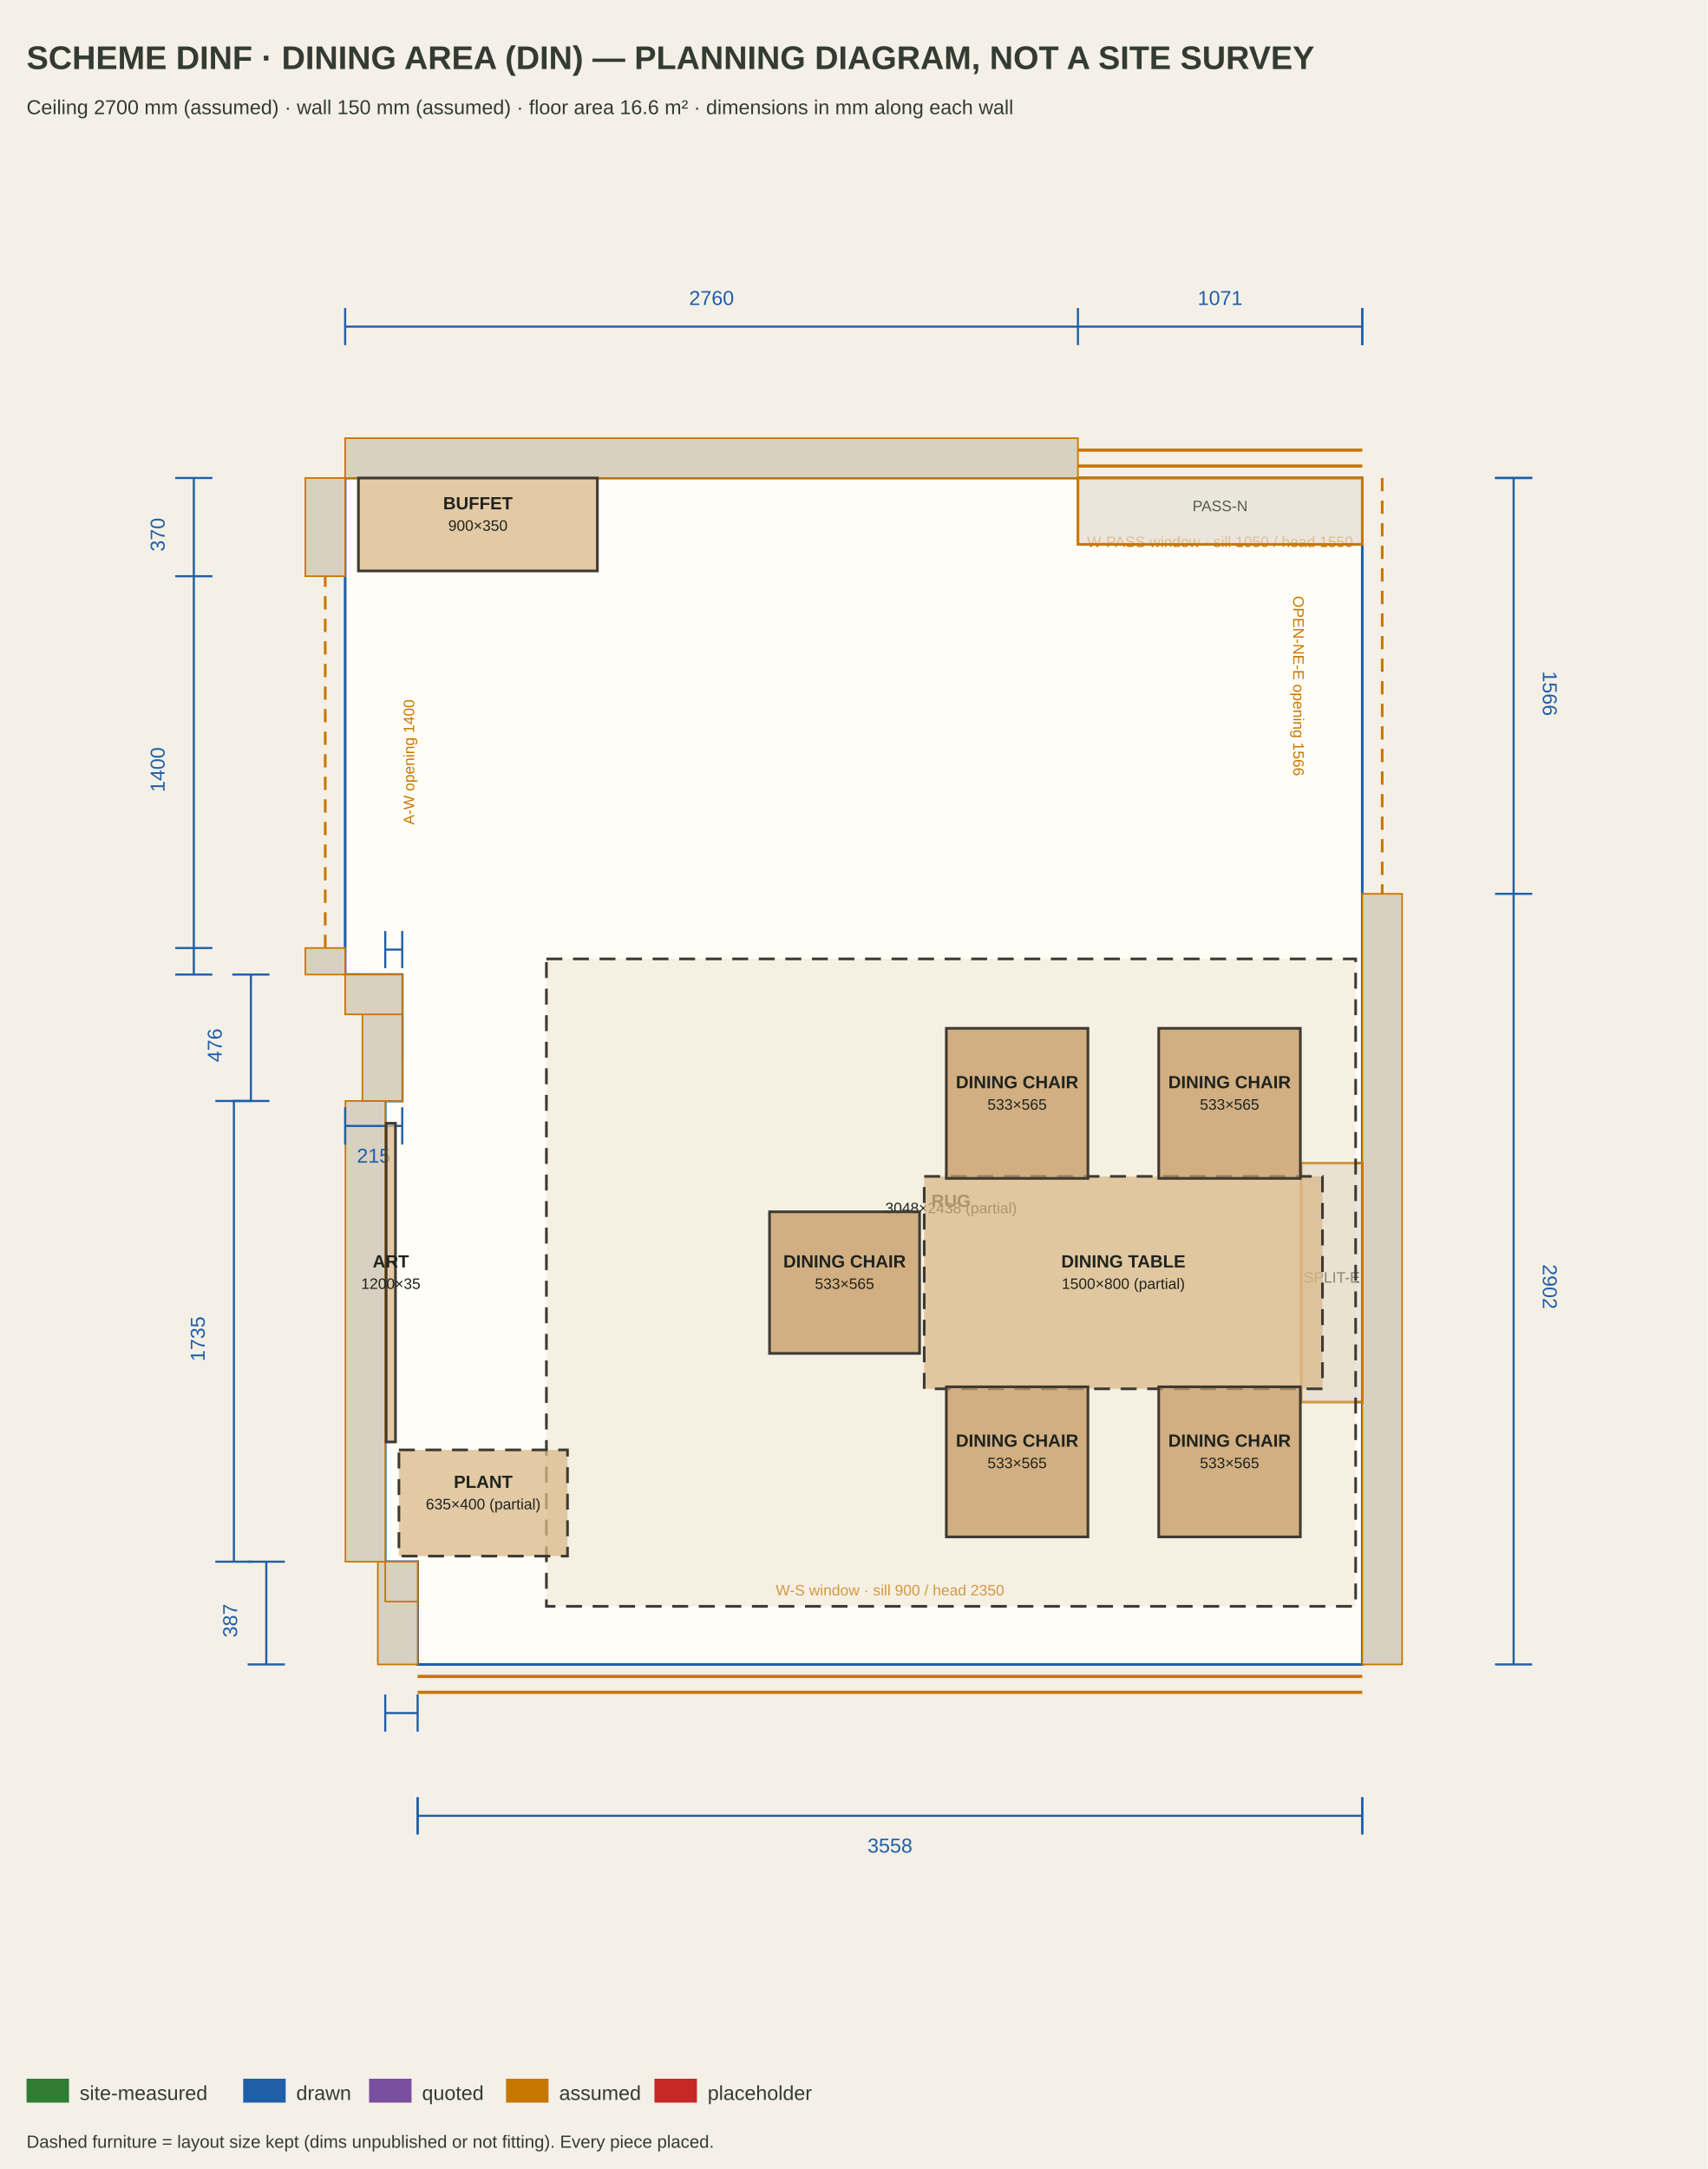
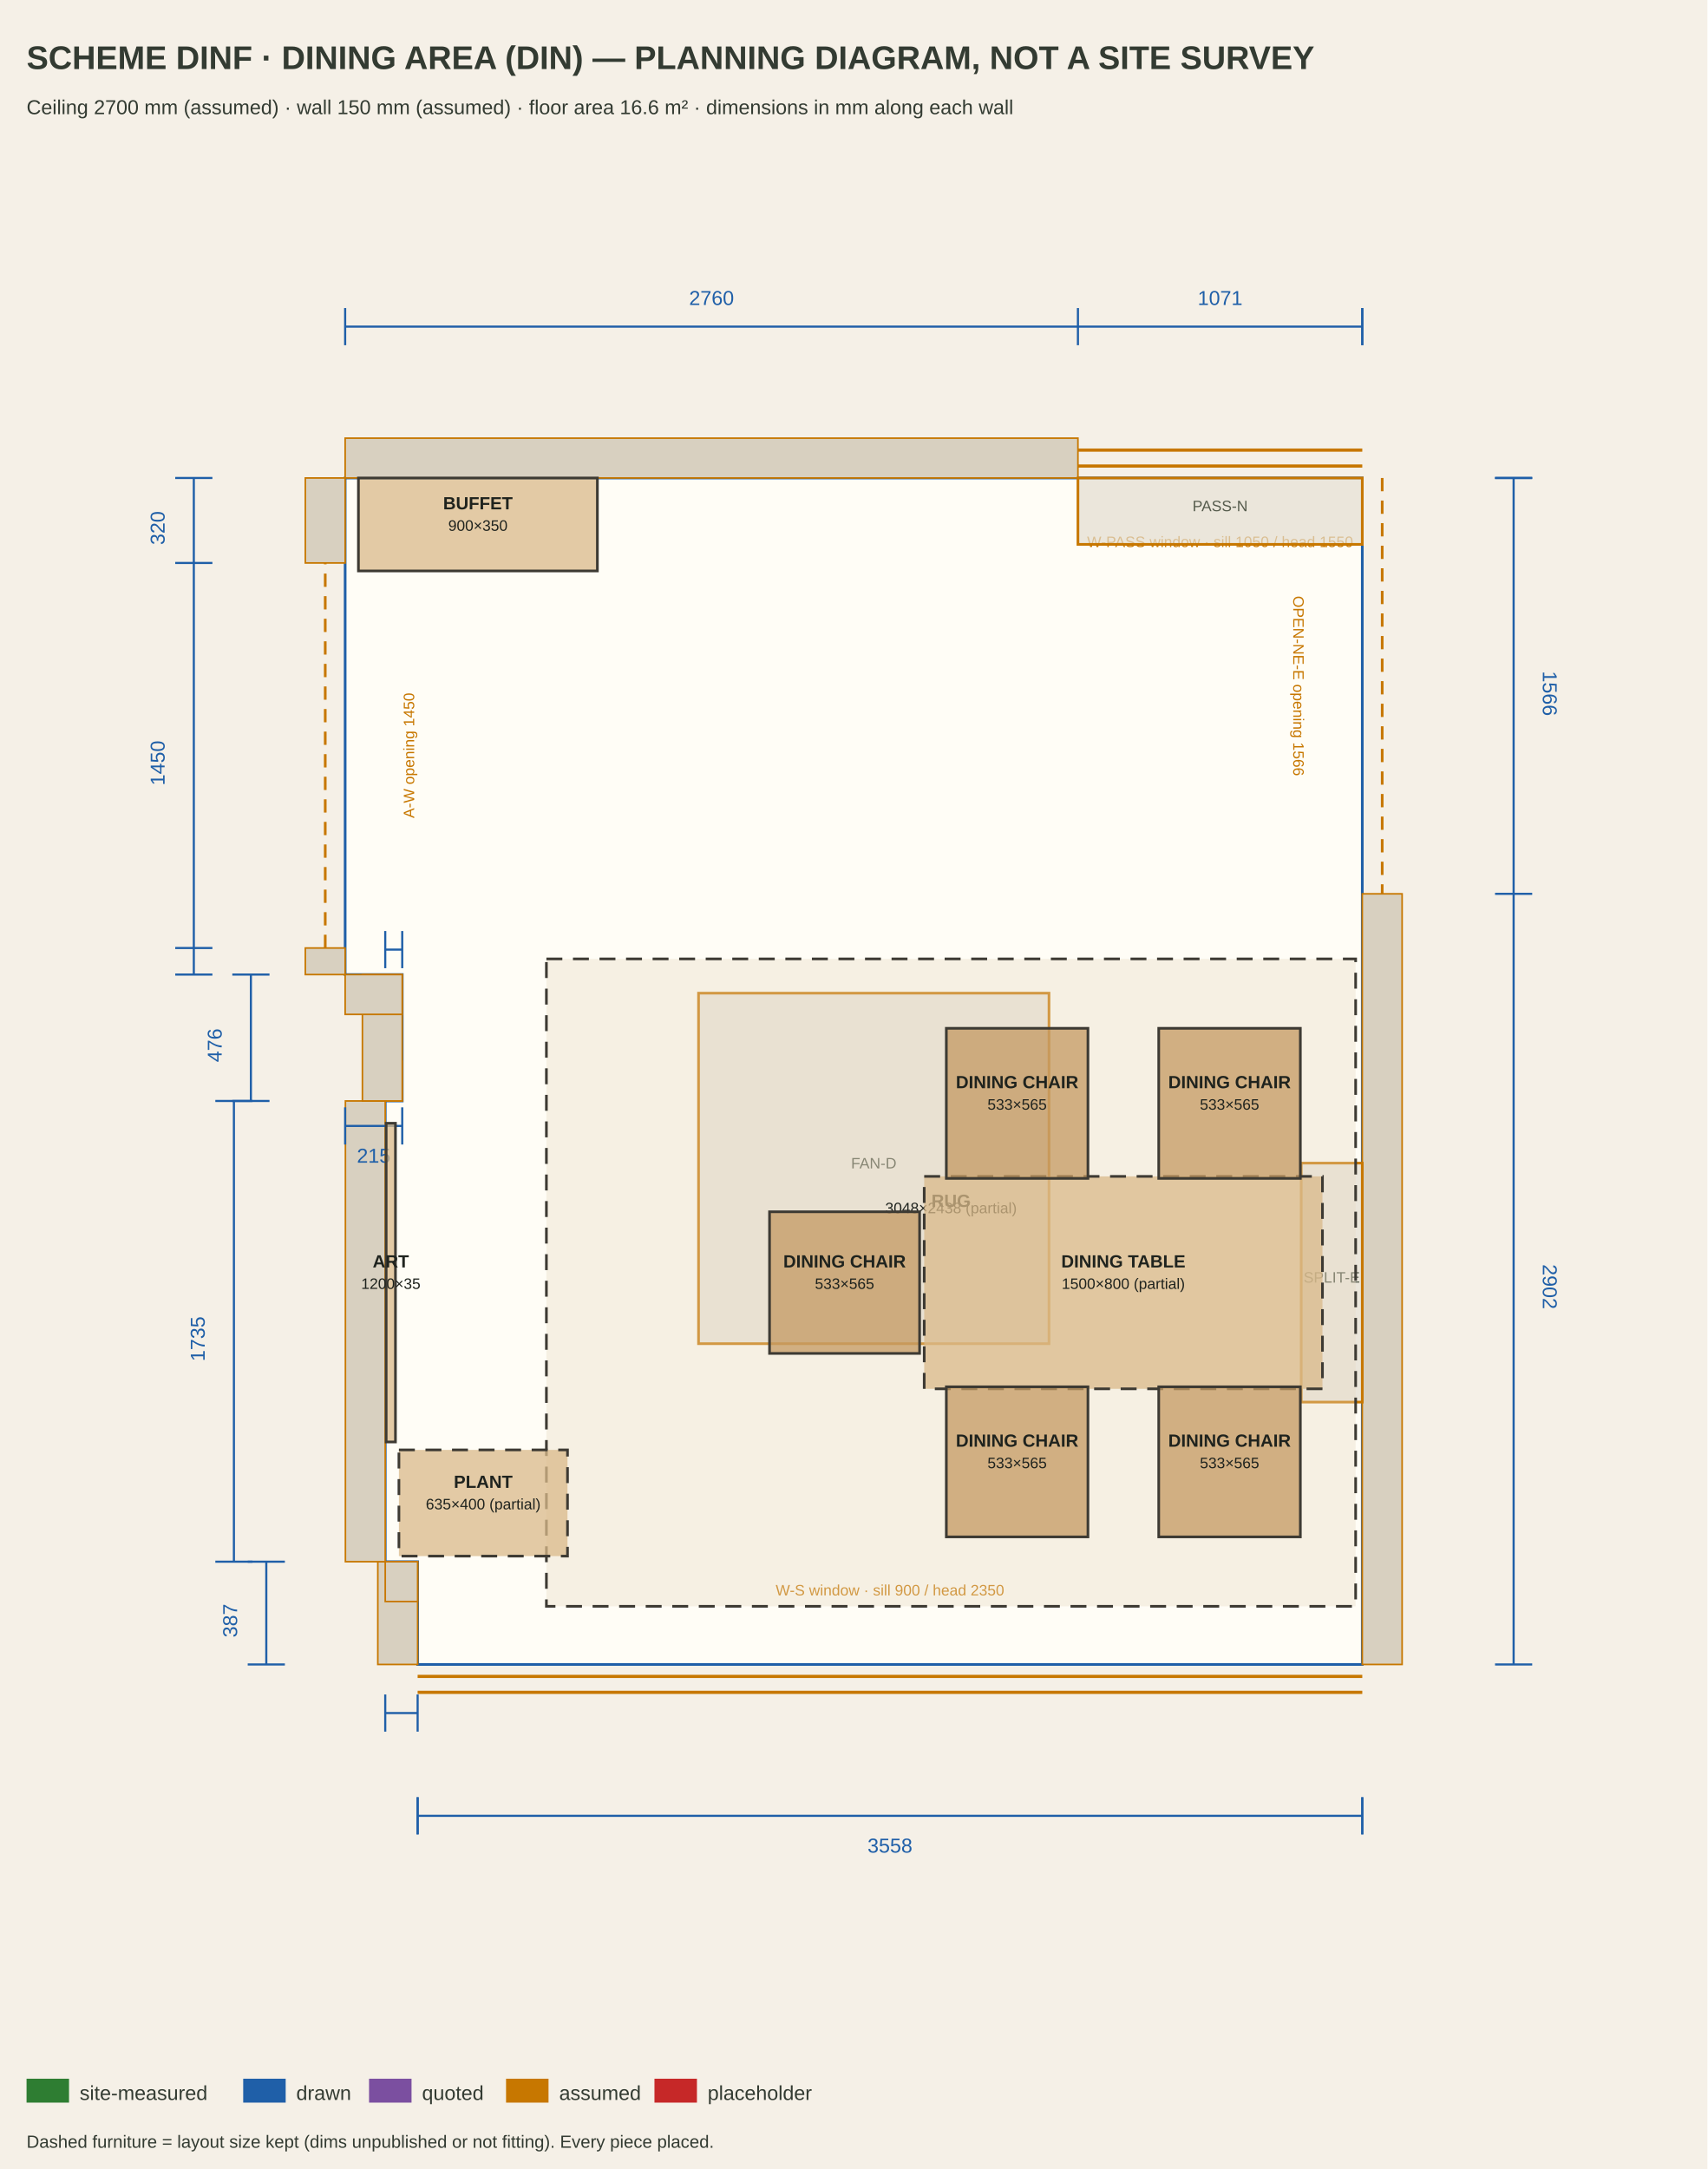
<svg xmlns="http://www.w3.org/2000/svg" viewBox="-1300 -1800 6431 8168" width="100%" height="100%" role="img" aria-label="Scheme DINF Dining area planning diagram">
  <rect x="-1300" y="-1800" width="6431" height="8168" fill="#f5f0e7" />
  <g font-family="Arial,sans-serif">
    <polygon points="0.0,0.0 3831.0,0.0 3831.0,4468.0 273.0,4468.0 273.0,4081.0 151.0,4081.0 151.0,2346.0 215.0,2346.0 215.0,1870.0 0.0,1870.0" fill="#fffdf6" stroke="#1f5fa8" stroke-width="10" />
    <polygon points="0.0,0.0 2760.0,0.0 2760.0,-150.0 0.0,-150.0" fill="#d8d0c0" stroke="#c77700" stroke-width="6" />
    <line x1="0.0" y1="-570.0" x2="3831.0" y2="-570.0" stroke="#1f5fa8" stroke-width="8" />
    <line x1="0.0" y1="-500.0" x2="0.0" y2="-640.0" stroke="#1f5fa8" stroke-width="8" />
    <line x1="2760.0" y1="-500.0" x2="2760.0" y2="-640.0" stroke="#1f5fa8" stroke-width="8" />
    <line x1="3831.0" y1="-500.0" x2="3831.0" y2="-640.0" stroke="#1f5fa8" stroke-width="8" />
    <line x1="3831.0" y1="-500.0" x2="3831.0" y2="-640.0" stroke="#1f5fa8" stroke-width="8" />
    <text x="1380.0" y="-651.5" text-anchor="middle" font-size="76.0" font-weight="normal" fill="#1f5fa8" transform="rotate(0.0 1380.0 -651.5)">2760</text>
    <text x="3295.5" y="-651.5" text-anchor="middle" font-size="76.0" font-weight="normal" fill="#1f5fa8" transform="rotate(0.0 3295.5 -651.5)">1071</text>
    <line x1="2760.0" y1="-45.0" x2="3831.0" y2="-45.0" stroke="#c77700" stroke-width="12" />
    <line x1="2760.0" y1="-105.0" x2="3831.0" y2="-105.0" stroke="#c77700" stroke-width="12" />
    <text x="3295.5" y="260.0" text-anchor="middle" font-size="57.0" font-weight="normal" fill="#c77700" transform="rotate(0.0 3295.5 260.0)">W-PASS window · sill 1050 / head 1550</text>
    <polygon points="3831.0,1566.0 3831.0,4468.0 3981.0,4468.0 3981.0,1566.0" fill="#d8d0c0" stroke="#c77700" stroke-width="6" />
    <line x1="4401.0" y1="0.0" x2="4401.0" y2="4468.0" stroke="#1f5fa8" stroke-width="8" />
    <line x1="4331.0" y1="0.0" x2="4471.0" y2="0.0" stroke="#1f5fa8" stroke-width="8" />
    <line x1="4331.0" y1="0.0" x2="4471.0" y2="0.0" stroke="#1f5fa8" stroke-width="8" />
    <line x1="4331.0" y1="1566.0" x2="4471.0" y2="1566.0" stroke="#1f5fa8" stroke-width="8" />
    <line x1="4331.0" y1="4468.0" x2="4471.0" y2="4468.0" stroke="#1f5fa8" stroke-width="8" />
    <text x="4511.0" y="811.5" text-anchor="middle" font-size="76.0" font-weight="normal" fill="#1f5fa8" transform="rotate(90.0 4511.0 811.5)">1566</text>
    <text x="4511.0" y="3045.5" text-anchor="middle" font-size="76.0" font-weight="normal" fill="#1f5fa8" transform="rotate(90.0 4511.0 3045.5)">2902</text>
    <line x1="3906.0" y1="0.0" x2="3906.0" y2="1566.0" stroke="#c77700" stroke-width="10" stroke-dasharray="50 35" />
    <text x="3571.0" y="783.0" text-anchor="middle" font-size="57.0" font-weight="normal" fill="#c77700" transform="rotate(90.0 3571.0 783.0)">OPEN-NE-E opening 1566</text>
    <line x1="3831.0" y1="5038.0" x2="273.0" y2="5038.0" stroke="#1f5fa8" stroke-width="8" />
    <line x1="3831.0" y1="4968.0" x2="3831.0" y2="5108.0" stroke="#1f5fa8" stroke-width="8" />
    <line x1="3831.0" y1="4968.0" x2="3831.0" y2="5108.0" stroke="#1f5fa8" stroke-width="8" />
    <line x1="273.0" y1="4968.0" x2="273.0" y2="5108.0" stroke="#1f5fa8" stroke-width="8" />
    <line x1="273.0" y1="4968.0" x2="273.0" y2="5108.0" stroke="#1f5fa8" stroke-width="8" />
    <text x="2052.0" y="5176.5" text-anchor="middle" font-size="76.0" font-weight="normal" fill="#1f5fa8" transform="rotate(0.0 2052.0 5176.5)">3558</text>
    <line x1="3831.0" y1="4513.0" x2="273.0" y2="4513.0" stroke="#c77700" stroke-width="12" />
    <line x1="3831.0" y1="4573.0" x2="273.0" y2="4573.0" stroke="#c77700" stroke-width="12" />
    <text x="2052.0" y="4208.0" text-anchor="middle" font-size="57.0" font-weight="normal" fill="#c77700" transform="rotate(0.0 2052.0 4208.0)">W-S window · sill 900 / head 2350</text>
    <polygon points="273.0,4468.0 273.0,4081.0 123.0,4081.0 123.0,4468.0" fill="#d8d0c0" stroke="#c77700" stroke-width="6" />
    <line x1="-297.0" y1="4468.0" x2="-297.0" y2="4081.0" stroke="#1f5fa8" stroke-width="8" />
    <line x1="-227.0" y1="4468.0" x2="-367.0" y2="4468.0" stroke="#1f5fa8" stroke-width="8" />
    <line x1="-227.0" y1="4081.0" x2="-367.0" y2="4081.0" stroke="#1f5fa8" stroke-width="8" />
    <text x="-407.0" y="4303.0" text-anchor="middle" font-size="76.0" font-weight="normal" fill="#1f5fa8" transform="rotate(-90.0 -407.0 4303.0)">387</text>
    <polygon points="273.0,4081.0 151.0,4081.0 151.0,4231.0 273.0,4231.0" fill="#d8d0c0" stroke="#c77700" stroke-width="6" />
    <line x1="273.0" y1="4651.0" x2="151.0" y2="4651.0" stroke="#1f5fa8" stroke-width="8" />
    <line x1="273.0" y1="4581.0" x2="273.0" y2="4721.0" stroke="#1f5fa8" stroke-width="8" />
    <line x1="151.0" y1="4581.0" x2="151.0" y2="4721.0" stroke="#1f5fa8" stroke-width="8" />
    <polygon points="151.0,4081.0 151.0,2346.0 1.0,2346.0 1.0,4081.0" fill="#d8d0c0" stroke="#c77700" stroke-width="6" />
    <line x1="-419.0" y1="4081.0" x2="-419.0" y2="2346.0" stroke="#1f5fa8" stroke-width="8" />
    <line x1="-349.0" y1="4081.0" x2="-489.0" y2="4081.0" stroke="#1f5fa8" stroke-width="8" />
    <line x1="-349.0" y1="2346.0" x2="-489.0" y2="2346.0" stroke="#1f5fa8" stroke-width="8" />
    <text x="-529.0" y="3242.0" text-anchor="middle" font-size="76.0" font-weight="normal" fill="#1f5fa8" transform="rotate(-90.0 -529.0 3242.0)">1735</text>
    <polygon points="151.0,2346.0 215.0,2346.0 215.0,2196.0 151.0,2196.0" fill="#d8d0c0" stroke="#c77700" stroke-width="6" />
    <line x1="151.0" y1="1776.0" x2="215.0" y2="1776.0" stroke="#1f5fa8" stroke-width="8" />
    <line x1="151.0" y1="1846.0" x2="151.0" y2="1706.0" stroke="#1f5fa8" stroke-width="8" />
    <line x1="215.0" y1="1846.0" x2="215.0" y2="1706.0" stroke="#1f5fa8" stroke-width="8" />
    <polygon points="215.0,2346.0 215.0,1870.0 65.0,1870.0 65.0,2346.0" fill="#d8d0c0" stroke="#c77700" stroke-width="6" />
    <line x1="-355.0" y1="2346.0" x2="-355.0" y2="1870.0" stroke="#1f5fa8" stroke-width="8" />
    <line x1="-285.0" y1="2346.0" x2="-425.0" y2="2346.0" stroke="#1f5fa8" stroke-width="8" />
    <line x1="-285.0" y1="1870.0" x2="-425.0" y2="1870.0" stroke="#1f5fa8" stroke-width="8" />
    <text x="-465.0" y="2136.5" text-anchor="middle" font-size="76.0" font-weight="normal" fill="#1f5fa8" transform="rotate(-90.0 -465.0 2136.5)">476</text>
    <polygon points="215.0,1870.0 0.0,1870.0 0.0,2020.0 215.0,2020.0" fill="#d8d0c0" stroke="#c77700" stroke-width="6" />
    <line x1="215.0" y1="2440.0" x2="0.0" y2="2440.0" stroke="#1f5fa8" stroke-width="8" />
    <line x1="215.0" y1="2370.0" x2="215.0" y2="2510.0" stroke="#1f5fa8" stroke-width="8" />
    <line x1="0.0" y1="2370.0" x2="0.0" y2="2510.0" stroke="#1f5fa8" stroke-width="8" />
    <text x="107.5" y="2578.5" text-anchor="middle" font-size="76.0" font-weight="normal" fill="#1f5fa8" transform="rotate(0.0 107.5 2578.5)">215</text>
    <polygon points="0.0,1870.0 0.0,1770.0 -150.0,1770.0 -150.0,1870.0" fill="#d8d0c0" stroke="#c77700" stroke-width="6" />
-     <polygon points="0.0,370.0 0.0,0.0 -150.0,0.0 -150.0,370.0" fill="#d8d0c0" stroke="#c77700" stroke-width="6" />
+     <polygon points="0.0,320.0 0.0,0.0 -150.0,0.0 -150.0,320.0" fill="#d8d0c0" stroke="#c77700" stroke-width="6" />
    <line x1="-570.0" y1="1870.0" x2="-570.0" y2="0.0" stroke="#1f5fa8" stroke-width="8" />
    <line x1="-500.0" y1="1870.0" x2="-640.0" y2="1870.0" stroke="#1f5fa8" stroke-width="8" />
    <line x1="-500.0" y1="1770.0" x2="-640.0" y2="1770.0" stroke="#1f5fa8" stroke-width="8" />
-     <line x1="-500.0" y1="370.0" x2="-640.0" y2="370.0" stroke="#1f5fa8" stroke-width="8" />
+     <line x1="-500.0" y1="320.0" x2="-640.0" y2="320.0" stroke="#1f5fa8" stroke-width="8" />
    <line x1="-500.0" y1="0.0" x2="-640.0" y2="0.0" stroke="#1f5fa8" stroke-width="8" />
-     <text x="-680.0" y="1098.5" text-anchor="middle" font-size="76.0" font-weight="normal" fill="#1f5fa8" transform="rotate(-90.0 -680.0 1098.5)">1400</text>
-     <text x="-680.0" y="213.5" text-anchor="middle" font-size="76.0" font-weight="normal" fill="#1f5fa8" transform="rotate(-90.0 -680.0 213.5)">370</text>
-     <line x1="-75.0" y1="1770.0" x2="-75.0" y2="370.0" stroke="#c77700" stroke-width="10" stroke-dasharray="50 35" />
-     <text x="260.0" y="1070.0" text-anchor="middle" font-size="57.0" font-weight="normal" fill="#c77700" transform="rotate(-90.0 260.0 1070.0)">A-W opening 1400</text>
+     <text x="-680.0" y="1073.5" text-anchor="middle" font-size="76.0" font-weight="normal" fill="#1f5fa8" transform="rotate(-90.0 -680.0 1073.5)">1450</text>
+     <text x="-680.0" y="188.5" text-anchor="middle" font-size="76.0" font-weight="normal" fill="#1f5fa8" transform="rotate(-90.0 -680.0 188.5)">320</text>
+     <line x1="-75.0" y1="1770.0" x2="-75.0" y2="320.0" stroke="#c77700" stroke-width="10" stroke-dasharray="50 35" />
+     <text x="260.0" y="1045.0" text-anchor="middle" font-size="57.0" font-weight="normal" fill="#c77700" transform="rotate(-90.0 260.0 1045.0)">A-W opening 1450</text>
    <polygon points="2760.0,0.0 3831.0,0.0 3831.0,250.0 2760.0,250.0" fill="#e3ddd0" stroke="#c77700" stroke-width="10" fill-opacity="0.7" />
    <text x="3295.5" y="125.0" text-anchor="middle" font-size="57.0" font-weight="normal" fill="#555b4c">PASS-N</text>
    <polygon points="3601.0,2580.0 3831.0,2580.0 3831.0,3480.0 3601.0,3480.0" fill="#e3ddd0" stroke="#c77700" stroke-width="10" fill-opacity="0.7" />
    <text x="3716.0" y="3030.0" text-anchor="middle" font-size="57.0" font-weight="normal" fill="#555b4c">SPLIT-E</text>
+     <polygon points="1331.0,1940.0 2651.0,1940.0 2651.0,3260.0 1331.0,3260.0" fill="#e3ddd0" stroke="#c77700" stroke-width="10" fill-opacity="0.7" />
+     <text x="1991.0" y="2600.0" text-anchor="middle" font-size="57.0" font-weight="normal" fill="#555b4c">FAN-D</text>
    <polygon points="758.0,1811.0 3806.0,1811.0 3806.0,4249.0 758.0,4249.0" fill="#e6d8c0" stroke="#3d3a33" stroke-width="10" stroke-dasharray="60 40" fill-opacity="0.35" />
    <text x="2282.0" y="2745.0" text-anchor="middle" font-size="66.5" font-weight="bold" fill="#1f231e">RUG</text>
    <text x="2282.0" y="2768.8" text-anchor="middle" font-size="57.0" font-weight="normal" fill="#1f231e">3048×2438 (partial)</text>
    <polygon points="2181.0,2630.0 3681.0,2630.0 3681.0,3430.0 2181.0,3430.0" fill="#d9b98a" stroke="#3d3a33" stroke-width="10" stroke-dasharray="60 40" fill-opacity="0.75" />
    <text x="2931.0" y="2973.0" text-anchor="middle" font-size="66.5" font-weight="bold" fill="#1f231e">DINING TABLE</text>
    <text x="2931.0" y="3053.8" text-anchor="middle" font-size="57.0" font-weight="normal" fill="#1f231e">1500×800 (partial)</text>
    <polygon points="2264.3,3422.4 2797.7,3422.4 2797.7,3987.6 2264.3,3987.6" fill="#c49a62" stroke="#3d3a33" stroke-width="10" fill-opacity="0.75" />
    <text x="2531.0" y="3648.0" text-anchor="middle" font-size="66.5" font-weight="bold" fill="#1f231e">DINING CHAIR</text>
    <text x="2531.0" y="3728.8" text-anchor="middle" font-size="57.0" font-weight="normal" fill="#1f231e">533×565</text>
    <polygon points="3064.3,3422.4 3597.7,3422.4 3597.7,3987.6 3064.3,3987.6" fill="#c49a62" stroke="#3d3a33" stroke-width="10" fill-opacity="0.75" />
    <text x="3331.0" y="3648.0" text-anchor="middle" font-size="66.5" font-weight="bold" fill="#1f231e">DINING CHAIR</text>
    <text x="3331.0" y="3728.8" text-anchor="middle" font-size="57.0" font-weight="normal" fill="#1f231e">533×565</text>
    <polygon points="2163.6,2763.3 2163.6,3296.7 1598.4,3296.7 1598.4,2763.3" fill="#c49a62" stroke="#3d3a33" stroke-width="10" fill-opacity="0.75" />
    <text x="1881.0" y="2973.0" text-anchor="middle" font-size="66.5" font-weight="bold" fill="#1f231e">DINING CHAIR</text>
    <text x="1881.0" y="3053.8" text-anchor="middle" font-size="57.0" font-weight="normal" fill="#1f231e">533×565</text>
    <polygon points="2797.7,2637.6 2264.3,2637.6 2264.3,2072.4 2797.7,2072.4" fill="#c49a62" stroke="#3d3a33" stroke-width="10" fill-opacity="0.75" />
    <text x="2531.0" y="2298.0" text-anchor="middle" font-size="66.5" font-weight="bold" fill="#1f231e">DINING CHAIR</text>
    <text x="2531.0" y="2378.8" text-anchor="middle" font-size="57.0" font-weight="normal" fill="#1f231e">533×565</text>
    <polygon points="3597.7,2637.6 3064.3,2637.6 3064.3,2072.4 3597.7,2072.4" fill="#c49a62" stroke="#3d3a33" stroke-width="10" fill-opacity="0.75" />
    <text x="3331.0" y="2298.0" text-anchor="middle" font-size="66.5" font-weight="bold" fill="#1f231e">DINING CHAIR</text>
    <text x="3331.0" y="2378.8" text-anchor="middle" font-size="57.0" font-weight="normal" fill="#1f231e">533×565</text>
    <polygon points="950.0,350.0 50.0,350.0 50.0,0.0 950.0,-0.0" fill="#d9b98a" stroke="#3d3a33" stroke-width="10" fill-opacity="0.75" />
    <text x="500.0" y="118.0" text-anchor="middle" font-size="66.5" font-weight="bold" fill="#1f231e">BUFFET</text>
    <text x="500.0" y="198.8" text-anchor="middle" font-size="57.0" font-weight="normal" fill="#1f231e">900×350</text>
    <polygon points="202.5,3660.0 837.5,3660.0 837.5,4060.0 202.5,4060.0" fill="#d9b98a" stroke="#3d3a33" stroke-width="10" stroke-dasharray="60 40" fill-opacity="0.75" />
    <text x="520.0" y="3803.0" text-anchor="middle" font-size="66.5" font-weight="bold" fill="#1f231e">PLANT</text>
    <text x="520.0" y="3883.8" text-anchor="middle" font-size="57.0" font-weight="normal" fill="#1f231e">635×400 (partial)</text>
    <polygon points="189.5,2429.9 189.5,3630.1 154.5,3630.1 154.5,2429.9" fill="#d9b98a" stroke="#3d3a33" stroke-width="10" fill-opacity="0.75" />
    <text x="172.0" y="2973.0" text-anchor="middle" font-size="66.5" font-weight="bold" fill="#1f231e">ART</text>
    <text x="172.0" y="3053.8" text-anchor="middle" font-size="57.0" font-weight="normal" fill="#1f231e">1200×35</text>
    <text x="-1200.0" y="-1540.0" text-anchor="start" font-size="123.5" font-weight="bold" fill="#333b32">SCHEME DINF · DINING AREA (DIN) — PLANNING DIAGRAM, NOT A SITE SURVEY</text>
    <text x="-1200.0" y="-1370.0" text-anchor="start" font-size="76.0" font-weight="normal" fill="#333b32">Ceiling 2700 mm (assumed) · wall 150 mm (assumed) · floor area 16.6 m² · dimensions in mm along each wall</text>
    <rect x="-1200" y="6028" width="160" height="90" fill="#2e7d32" />
    <text x="-1000.0" y="6108.0" text-anchor="start" font-size="76.0" font-weight="normal" fill="#333b32">site-measured</text>
    <rect x="-384" y="6028" width="160" height="90" fill="#1f5fa8" />
    <text x="-184.2" y="6108.0" text-anchor="start" font-size="76.0" font-weight="normal" fill="#333b32">drawn</text>
    <rect x="90" y="6028" width="160" height="90" fill="#7b4fa0" />
    <text x="289.5" y="6108.0" text-anchor="start" font-size="76.0" font-weight="normal" fill="#333b32">quoted</text>
    <rect x="606" y="6028" width="160" height="90" fill="#c77700" />
    <text x="806.0" y="6108.0" text-anchor="start" font-size="76.0" font-weight="normal" fill="#333b32">assumed</text>
    <rect x="1165" y="6028" width="160" height="90" fill="#c62828" />
    <text x="1365.2" y="6108.0" text-anchor="start" font-size="76.0" font-weight="normal" fill="#333b32">placeholder</text>
    <text x="-1200.0" y="6288.0" text-anchor="start" font-size="66.5" font-weight="normal" fill="#333b32">Dashed furniture = layout size kept (dims unpublished or not fitting). Every piece placed.</text>
  </g>
</svg>
